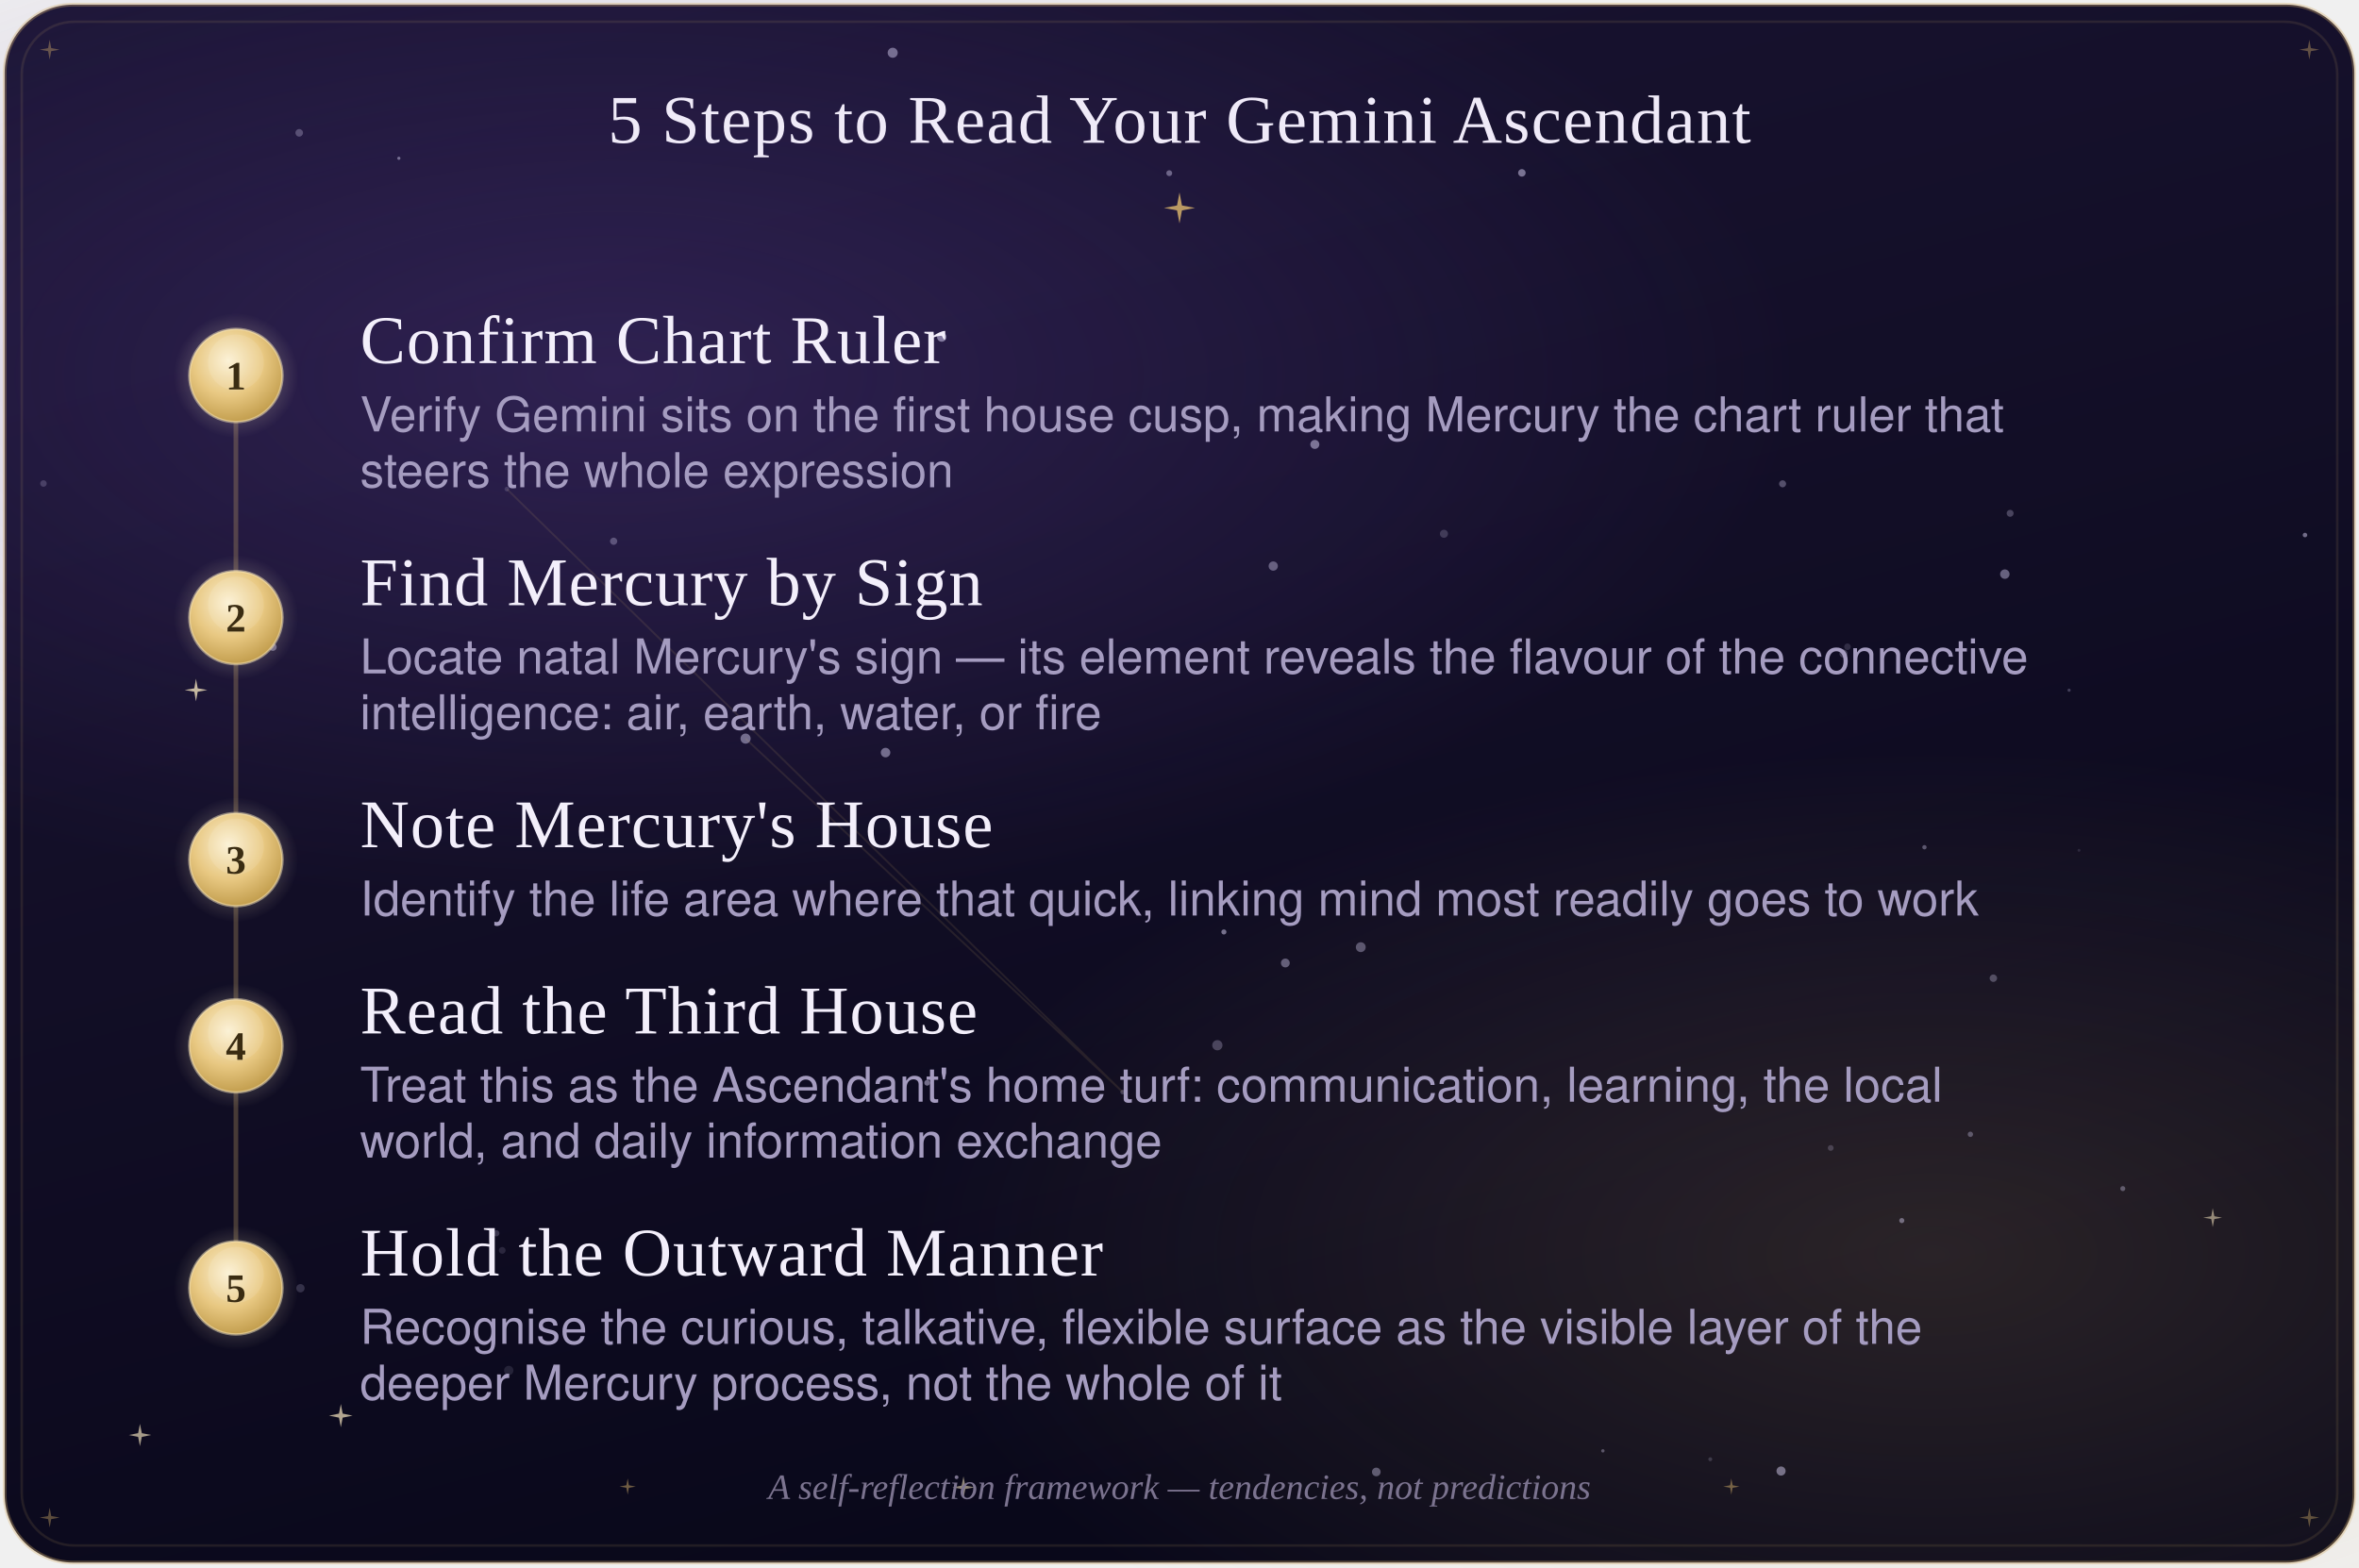
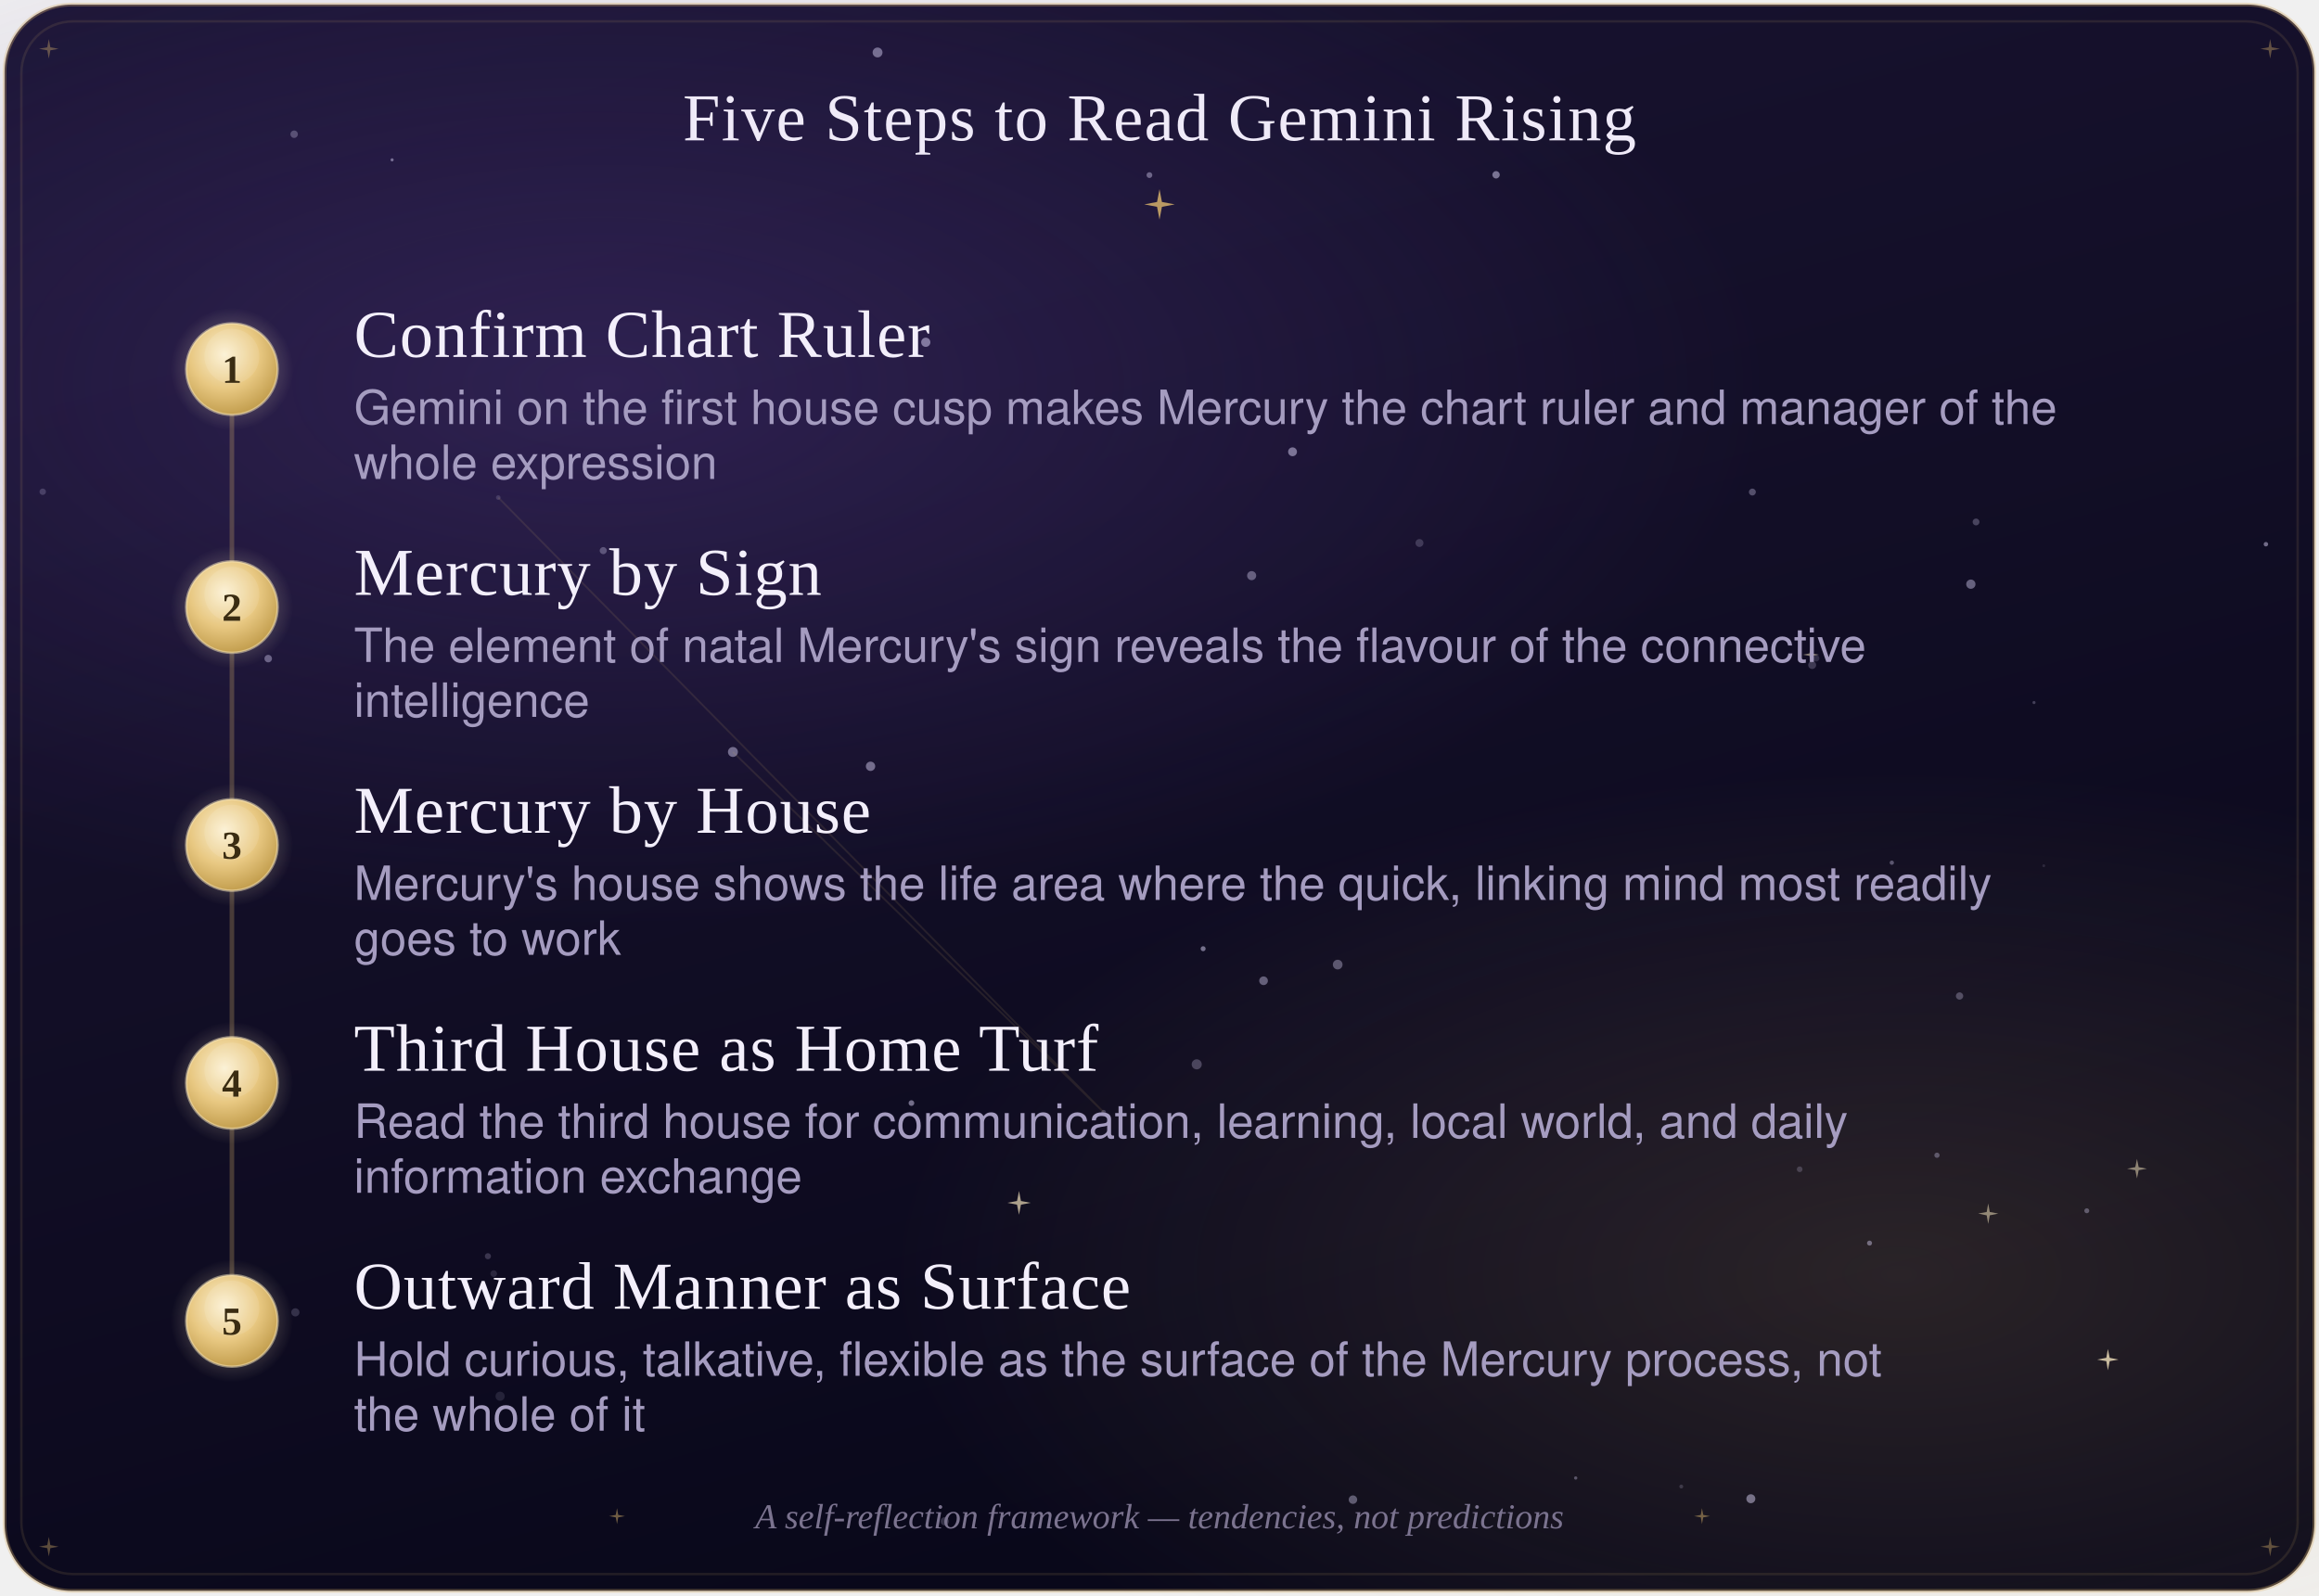
- <svg xmlns="http://www.w3.org/2000/svg" viewBox="0 0 760 505" role="img" aria-label="5 Steps to Read Your Gemini Ascendant">
+ <svg xmlns="http://www.w3.org/2000/svg" viewBox="0 0 760 523" role="img" aria-label="Five Steps to Read Gemini Rising">
  <defs>
    <linearGradient id="geminirising0en-panel" x1="0" y1="0" x2="0.4" y2="1">
      <stop offset="0" stop-color="#1a1433" />
      <stop offset="0.55" stop-color="#120e26" />
      <stop offset="1" stop-color="#09081a" />
    </linearGradient>
    <radialGradient id="geminirising0en-foil" cx="0.42" cy="0.34" r="0.75">
      <stop offset="0" stop-color="#fbf0d2" />
      <stop offset="0.5" stop-color="#e8c882" />
      <stop offset="1" stop-color="#b8923f" />
    </radialGradient>
    <radialGradient id="geminirising0en-glow" cx="0.5" cy="0.5" r="0.5">
      <stop offset="0" stop-color="#f6e6bf" />
      <stop offset="1" stop-color="#f6e6bf" stop-opacity="0" />
    </radialGradient>
    <radialGradient id="geminirising0en-neb1" cx="0.5" cy="0.5" r="0.5">
      <stop offset="0" stop-color="#6f4bb0" stop-opacity="0.28" />
      <stop offset="1" stop-color="#6f4bb0" stop-opacity="0" />
    </radialGradient>
    <radialGradient id="geminirising0en-neb2" cx="0.5" cy="0.5" r="0.5">
      <stop offset="0" stop-color="#d4af6a" stop-opacity="0.16" />
      <stop offset="1" stop-color="#d4af6a" stop-opacity="0" />
    </radialGradient>
    <linearGradient id="geminirising0en-rule" x1="0" y1="0" x2="1" y2="0">
      <stop offset="0" stop-color="#d4af6a" stop-opacity="0" />
      <stop offset="0.5" stop-color="#d4af6a" stop-opacity="0.6" />
      <stop offset="1" stop-color="#d4af6a" stop-opacity="0" />
    </linearGradient>
  </defs>
-   <rect x="1.5" y="1.5" width="757" height="502" rx="22" fill="url(#geminirising0en-panel)" />
-   <ellipse cx="198" cy="121" rx="380" ry="172" fill="url(#geminirising0en-neb1)" />
-   <ellipse cx="623" cy="404" rx="334" ry="162" fill="url(#geminirising0en-neb2)" />
-   <circle cx="589.8" cy="369.9" r="0.93" fill="#cfc8ea" opacity="0.23" />
-   <circle cx="87.9" cy="208.5" r="1.23" fill="#cfc8ea" opacity="0.43" />
-   <circle cx="742.6" cy="172.4" r="0.73" fill="#cfc8ea" opacity="0.51" />
-   <circle cx="669.8" cy="274.0" r="0.46" fill="#cfc8ea" opacity="0.14" />
-   <circle cx="410.2" cy="182.4" r="1.49" fill="#cfc8ea" opacity="0.42" />
-   <circle cx="642.2" cy="315.2" r="1.20" fill="#cfc8ea" opacity="0.32" />
-   <circle cx="612.7" cy="393.3" r="0.82" fill="#cfc8ea" opacity="0.46" />
-   <circle cx="438.4" cy="305.2" r="1.59" fill="#cfc8ea" opacity="0.38" />
-   <circle cx="96.8" cy="415.1" r="1.34" fill="#cfc8ea" opacity="0.20" />
-   <circle cx="161.8" cy="402.9" r="1.09" fill="#cfc8ea" opacity="0.15" />
-   <circle cx="128.5" cy="51.0" r="0.51" fill="#cfc8ea" opacity="0.49" />
-   <circle cx="666.6" cy="222.4" r="0.51" fill="#cfc8ea" opacity="0.27" />
-   <circle cx="303.4" cy="108.6" r="1.51" fill="#cfc8ea" opacity="0.54" />
-   <circle cx="593.9" cy="210.6" r="1.30" fill="#cfc8ea" opacity="0.24" />
-   <circle cx="574.3" cy="155.9" r="1.13" fill="#cfc8ea" opacity="0.35" />
-   <circle cx="285.3" cy="242.5" r="1.53" fill="#cfc8ea" opacity="0.50" />
-   <circle cx="96.4" cy="42.8" r="1.22" fill="#cfc8ea" opacity="0.31" />
-   <circle cx="573.8" cy="474.0" r="1.47" fill="#cfc8ea" opacity="0.51" />
-   <circle cx="163.9" cy="441.6" r="1.50" fill="#cfc8ea" opacity="0.13" />
-   <circle cx="197.7" cy="174.4" r="1.16" fill="#cfc8ea" opacity="0.33" />
-   <circle cx="683.9" cy="383.0" r="0.81" fill="#cfc8ea" opacity="0.37" />
-   <circle cx="551.0" cy="470.2" r="0.63" fill="#cfc8ea" opacity="0.20" />
-   <circle cx="595.2" cy="208.4" r="1.06" fill="#cfc8ea" opacity="0.17" />
-   <circle cx="287.6" cy="17.0" r="1.62" fill="#cfc8ea" opacity="0.49" />
-   <circle cx="298.7" cy="348.9" r="0.93" fill="#cfc8ea" opacity="0.52" />
-   <circle cx="490.3" cy="55.7" r="1.21" fill="#cfc8ea" opacity="0.53" />
-   <circle cx="163.3" cy="157.6" r="0.75" fill="#cfc8ea" opacity="0.18" />
-   <circle cx="392.2" cy="336.8" r="1.65" fill="#cfc8ea" opacity="0.29" />
-   <circle cx="159.9" cy="397.4" r="1.00" fill="#cfc8ea" opacity="0.23" />
-   <circle cx="647.6" cy="165.4" r="1.12" fill="#cfc8ea" opacity="0.29" />
-   <circle cx="443.4" cy="474.3" r="1.39" fill="#cfc8ea" opacity="0.41" />
-   <circle cx="376.7" cy="55.8" r="0.95" fill="#cfc8ea" opacity="0.44" />
-   <circle cx="414.1" cy="310.3" r="1.42" fill="#cfc8ea" opacity="0.43" />
-   <circle cx="645.9" cy="185.0" r="1.52" fill="#cfc8ea" opacity="0.45" />
-   <circle cx="14.0" cy="155.8" r="1.05" fill="#cfc8ea" opacity="0.23" />
-   <circle cx="516.4" cy="467.5" r="0.54" fill="#cfc8ea" opacity="0.36" />
-   <circle cx="465.2" cy="172.0" r="1.30" fill="#cfc8ea" opacity="0.22" />
-   <circle cx="361.7" cy="351.9" r="0.76" fill="#cfc8ea" opacity="0.25" />
-   <circle cx="394.3" cy="300.3" r="0.82" fill="#cfc8ea" opacity="0.53" />
-   <circle cx="634.8" cy="365.5" r="0.86" fill="#cfc8ea" opacity="0.35" />
-   <circle cx="620.0" cy="273.0" r="0.70" fill="#cfc8ea" opacity="0.38" />
-   <circle cx="423.6" cy="143.2" r="1.45" fill="#cfc8ea" opacity="0.53" />
-   <circle cx="240.2" cy="238.0" r="1.63" fill="#cfc8ea" opacity="0.49" />
-   <path d="M 310.4 475.7 L 311.0 478.7 L 314.0 479.255 L 311.0 479.8 L 310.4 482.8 L 309.8 479.8 L 306.8 479.255 L 309.8 478.7 Z" fill="#f6e6bf" opacity="0.562" />
-   <path d="M 109.816 452.4 L 110.4 455.5 L 113.6 456.152 L 110.4 456.8 L 109.816 459.9 L 109.2 456.8 L 106.0 456.152 L 109.2 455.5 Z" fill="#f6e6bf" opacity="0.707" />
-   <path d="M 712.886 389.3 L 713.4 391.9 L 715.9 392.357 L 713.4 392.8 L 712.886 395.4 L 712.4 392.8 L 709.8 392.357 L 712.4 391.9 Z" fill="#f6e6bf" opacity="0.545" />
-   <path d="M 45.084 458.8 L 45.7 461.8 L 48.7 462.395 L 45.7 463.0 L 45.084 466.0 L 44.5 463.0 L 41.5 462.395 L 44.5 461.8 Z" fill="#f6e6bf" opacity="0.657" />
-   <path d="M 63.135 218.7 L 63.7 221.8 L 66.8 222.331 L 63.7 222.9 L 63.135 226.0 L 62.6 222.9 L 59.5 222.331 L 62.6 221.8 Z" fill="#f6e6bf" opacity="0.775" />
-   <path d="M 163.3 157.6 L 361.7 351.9 L 240.2 238.0" fill="none" stroke="#d4af6a" stroke-width="0.6" opacity="0.12" />
-   <rect x="1.5" y="1.5" width="757" height="502" rx="22" fill="none" stroke="#d4af6a" stroke-opacity="0.34" stroke-width="1.2" />
-   <rect x="7" y="7" width="746" height="491" rx="17" fill="none" stroke="#d4af6a" stroke-opacity="0.12" stroke-width="0.8" />
+   <rect x="1.5" y="1.5" width="757" height="520" rx="22" fill="url(#geminirising0en-panel)" />
+   <ellipse cx="198" cy="126" rx="380" ry="178" fill="url(#geminirising0en-neb1)" />
+   <ellipse cx="623" cy="418" rx="334" ry="167" fill="url(#geminirising0en-neb2)" />
+   <circle cx="589.8" cy="383.3" r="0.93" fill="#cfc8ea" opacity="0.23" />
+   <circle cx="87.9" cy="215.9" r="1.23" fill="#cfc8ea" opacity="0.43" />
+   <circle cx="742.6" cy="178.4" r="0.73" fill="#cfc8ea" opacity="0.51" />
+   <circle cx="669.8" cy="283.8" r="0.46" fill="#cfc8ea" opacity="0.14" />
+   <circle cx="410.2" cy="188.7" r="1.49" fill="#cfc8ea" opacity="0.42" />
+   <circle cx="642.2" cy="326.5" r="1.20" fill="#cfc8ea" opacity="0.32" />
+   <circle cx="612.7" cy="407.5" r="0.82" fill="#cfc8ea" opacity="0.46" />
+   <circle cx="438.4" cy="316.2" r="1.59" fill="#cfc8ea" opacity="0.38" />
+   <circle cx="96.8" cy="430.2" r="1.34" fill="#cfc8ea" opacity="0.20" />
+   <circle cx="161.8" cy="417.5" r="1.09" fill="#cfc8ea" opacity="0.15" />
+   <circle cx="128.5" cy="52.4" r="0.51" fill="#cfc8ea" opacity="0.49" />
+   <circle cx="666.6" cy="230.3" r="0.51" fill="#cfc8ea" opacity="0.27" />
+   <circle cx="303.4" cy="112.2" r="1.51" fill="#cfc8ea" opacity="0.54" />
+   <circle cx="593.9" cy="218.0" r="1.30" fill="#cfc8ea" opacity="0.24" />
+   <circle cx="574.3" cy="161.3" r="1.13" fill="#cfc8ea" opacity="0.35" />
+   <circle cx="285.3" cy="251.2" r="1.53" fill="#cfc8ea" opacity="0.50" />
+   <circle cx="96.4" cy="44.0" r="1.22" fill="#cfc8ea" opacity="0.31" />
+   <circle cx="573.8" cy="491.3" r="1.47" fill="#cfc8ea" opacity="0.51" />
+   <circle cx="163.9" cy="457.7" r="1.50" fill="#cfc8ea" opacity="0.13" />
+   <circle cx="197.7" cy="180.5" r="1.16" fill="#cfc8ea" opacity="0.33" />
+   <circle cx="683.9" cy="396.9" r="0.81" fill="#cfc8ea" opacity="0.37" />
+   <circle cx="551.0" cy="487.3" r="0.63" fill="#cfc8ea" opacity="0.20" />
+   <circle cx="595.2" cy="215.8" r="1.06" fill="#cfc8ea" opacity="0.17" />
+   <circle cx="287.6" cy="17.2" r="1.62" fill="#cfc8ea" opacity="0.49" />
+   <circle cx="298.7" cy="361.6" r="0.93" fill="#cfc8ea" opacity="0.52" />
+   <circle cx="490.3" cy="57.3" r="1.21" fill="#cfc8ea" opacity="0.53" />
+   <circle cx="163.3" cy="163.1" r="0.75" fill="#cfc8ea" opacity="0.18" />
+   <circle cx="392.2" cy="348.9" r="1.65" fill="#cfc8ea" opacity="0.29" />
+   <circle cx="159.9" cy="411.8" r="1.00" fill="#cfc8ea" opacity="0.23" />
+   <circle cx="647.6" cy="171.1" r="1.12" fill="#cfc8ea" opacity="0.29" />
+   <circle cx="443.4" cy="491.6" r="1.39" fill="#cfc8ea" opacity="0.41" />
+   <circle cx="376.7" cy="57.4" r="0.95" fill="#cfc8ea" opacity="0.44" />
+   <circle cx="414.1" cy="321.5" r="1.42" fill="#cfc8ea" opacity="0.43" />
+   <circle cx="645.9" cy="191.5" r="1.52" fill="#cfc8ea" opacity="0.45" />
+   <circle cx="14.0" cy="161.2" r="1.05" fill="#cfc8ea" opacity="0.23" />
+   <circle cx="516.4" cy="484.5" r="0.54" fill="#cfc8ea" opacity="0.36" />
+   <circle cx="465.2" cy="178.0" r="1.30" fill="#cfc8ea" opacity="0.22" />
+   <circle cx="361.7" cy="364.6" r="0.76" fill="#cfc8ea" opacity="0.25" />
+   <circle cx="394.3" cy="311.0" r="0.82" fill="#cfc8ea" opacity="0.53" />
+   <circle cx="634.8" cy="378.7" r="0.86" fill="#cfc8ea" opacity="0.35" />
+   <circle cx="620.0" cy="282.8" r="0.70" fill="#cfc8ea" opacity="0.38" />
+   <circle cx="423.6" cy="148.1" r="1.45" fill="#cfc8ea" opacity="0.53" />
+   <circle cx="240.2" cy="246.5" r="1.63" fill="#cfc8ea" opacity="0.49" />
+   <circle cx="309.6" cy="498.7" r="1.35" fill="#cfc8ea" opacity="0.21" />
+   <path d="M 690.815 442.2 L 691.4 445.1 L 694.3 445.687 L 691.4 446.2 L 690.815 449.2 L 690.3 446.2 L 687.3 445.687 L 690.3 445.1 Z" fill="#f6e6bf" opacity="0.787" />
+   <path d="M 593.45 212.0 L 593.9 214.2 L 596.1 214.627 L 593.9 215.0 L 593.45 217.3 L 593.0 215.0 L 590.8 214.627 L 593.0 214.2 Z" fill="#f6e6bf" opacity="0.512" />
+   <path d="M 700.344 379.9 L 700.9 382.6 L 703.6 383.106 L 700.9 383.6 L 700.344 386.3 L 699.8 383.6 L 697.1 383.106 L 699.8 382.6 Z" fill="#f6e6bf" opacity="0.519" />
+   <path d="M 333.956 390.4 L 334.6 393.7 L 337.8 394.296 L 334.6 394.9 L 333.956 398.2 L 333.3 394.9 L 330.1 394.296 L 333.3 393.7 Z" fill="#f6e6bf" opacity="0.672" />
+   <path d="M 651.592 394.5 L 652.1 397.3 L 654.9 397.82 L 652.1 398.4 L 651.592 401.2 L 651.1 398.4 L 648.3 397.82 L 651.1 397.3 Z" fill="#f6e6bf" opacity="0.526" />
+   <path d="M 163.3 163.1 L 361.7 364.6 L 240.2 246.5" fill="none" stroke="#d4af6a" stroke-width="0.6" opacity="0.12" />
+   <rect x="1.5" y="1.5" width="757" height="520" rx="22" fill="none" stroke="#d4af6a" stroke-opacity="0.34" stroke-width="1.2" />
+   <rect x="7" y="7" width="746" height="509" rx="17" fill="none" stroke="#d4af6a" stroke-opacity="0.12" stroke-width="0.8" />
  <path d="M 16 12.8 L 16.5 15.5 L 19.2 16 L 16.5 16.5 L 16 19.2 L 15.5 16.5 L 12.8 16 L 15.5 15.5 Z" fill="#d4af6a" opacity="0.4" />
  <path d="M 744 12.8 L 744.5 15.5 L 747.2 16 L 744.5 16.5 L 744 19.2 L 743.5 16.5 L 740.8 16 L 743.5 15.5 Z" fill="#d4af6a" opacity="0.4" />
-   <path d="M 16 485.8 L 16.5 488.5 L 19.2 489 L 16.5 489.5 L 16 492.2 L 15.5 489.5 L 12.8 489 L 15.5 488.5 Z" fill="#d4af6a" opacity="0.4" />
-   <path d="M 744 485.8 L 744.5 488.5 L 747.2 489 L 744.5 489.5 L 744 492.2 L 743.5 489.5 L 740.8 489 L 743.5 488.5 Z" fill="#d4af6a" opacity="0.4" />
-   <text x="380" y="46" text-anchor="middle" font-family="Georgia, 'Times New Roman', serif" font-size="22" letter-spacing="0.4" fill="#efeaf8">5 Steps to Read Your Gemini Ascendant</text>
+   <path d="M 16 503.8 L 16.5 506.5 L 19.2 507 L 16.5 507.5 L 16 510.2 L 15.5 507.5 L 12.8 507 L 15.5 506.5 Z" fill="#d4af6a" opacity="0.4" />
+   <path d="M 744 503.8 L 744.5 506.5 L 747.2 507 L 744.5 507.5 L 744 510.2 L 743.5 507.5 L 740.8 507 L 743.5 506.5 Z" fill="#d4af6a" opacity="0.4" />
+   <text x="380" y="46" text-anchor="middle" font-family="Georgia, 'Times New Roman', serif" font-size="22" letter-spacing="0.4" fill="#efeaf8">Five Steps to Read Gemini Rising</text>
  <line x1="230" y1="67" x2="368" y2="67" stroke="url(#geminirising0en-rule)" stroke-width="1" />
  <line x1="392" y1="67" x2="530" y2="67" stroke="url(#geminirising0en-rule)" stroke-width="1" />
  <path d="M 380 62.0 L 380.8 66.2 L 385.0 67 L 380.8 67.8 L 380 72.0 L 379.2 67.8 L 375.0 67 L 379.2 66.2 Z" fill="#d4af6a" opacity="0.85" />
-   <line x1="76" y1="121" x2="76" y2="415" stroke="#d4af6a" stroke-opacity="0.28" stroke-width="1.5" />
+   <line x1="76" y1="121" x2="76" y2="433" stroke="#d4af6a" stroke-opacity="0.28" stroke-width="1.5" />
  <circle cx="76" cy="121" r="20.0" fill="url(#geminirising0en-glow)" opacity="0.5" />
  <circle cx="76" cy="121" r="15" fill="url(#geminirising0en-foil)" stroke="#f6e6bf" stroke-opacity="0.5" stroke-width="0.8" />
  <circle cx="76" cy="116.8" r="9.0" fill="#ffffff" opacity="0.10" />
  <text x="76" y="125.5" text-anchor="middle" font-family="Georgia, 'Times New Roman', serif" font-size="13" font-weight="700" fill="#3a2c12">1</text>
  <text x="116" y="117.0" font-family="Georgia, 'Times New Roman', serif" font-size="22" letter-spacing="0.3" fill="#f3effb">Confirm Chart Ruler</text>
-   <text x="116" y="139.0" font-family="Helvetica, Arial, sans-serif" font-size="15.5" fill="#a59cc0">Verify Gemini sits on the first house cusp, making Mercury the chart ruler that</text>
-   <text x="116" y="157.0" font-family="Helvetica, Arial, sans-serif" font-size="15.5" fill="#a59cc0">steers the whole expression</text>
+   <text x="116" y="139.0" font-family="Helvetica, Arial, sans-serif" font-size="15.5" fill="#a59cc0">Gemini on the first house cusp makes Mercury the chart ruler and manager of the</text>
+   <text x="116" y="157.0" font-family="Helvetica, Arial, sans-serif" font-size="15.5" fill="#a59cc0">whole expression</text>
  <circle cx="76" cy="199" r="20.0" fill="url(#geminirising0en-glow)" opacity="0.5" />
  <circle cx="76" cy="199" r="15" fill="url(#geminirising0en-foil)" stroke="#f6e6bf" stroke-opacity="0.5" stroke-width="0.8" />
  <circle cx="76" cy="194.8" r="9.0" fill="#ffffff" opacity="0.10" />
  <text x="76" y="203.5" text-anchor="middle" font-family="Georgia, 'Times New Roman', serif" font-size="13" font-weight="700" fill="#3a2c12">2</text>
-   <text x="116" y="195.0" font-family="Georgia, 'Times New Roman', serif" font-size="22" letter-spacing="0.3" fill="#f3effb">Find Mercury by Sign</text>
-   <text x="116" y="217.0" font-family="Helvetica, Arial, sans-serif" font-size="15.5" fill="#a59cc0">Locate natal Mercury's sign — its element reveals the flavour of the connective</text>
-   <text x="116" y="235.0" font-family="Helvetica, Arial, sans-serif" font-size="15.5" fill="#a59cc0">intelligence: air, earth, water, or fire</text>
+   <text x="116" y="195.0" font-family="Georgia, 'Times New Roman', serif" font-size="22" letter-spacing="0.3" fill="#f3effb">Mercury by Sign</text>
+   <text x="116" y="217.0" font-family="Helvetica, Arial, sans-serif" font-size="15.5" fill="#a59cc0">The element of natal Mercury's sign reveals the flavour of the connective</text>
+   <text x="116" y="235.0" font-family="Helvetica, Arial, sans-serif" font-size="15.5" fill="#a59cc0">intelligence</text>
  <circle cx="76" cy="277" r="20.0" fill="url(#geminirising0en-glow)" opacity="0.5" />
  <circle cx="76" cy="277" r="15" fill="url(#geminirising0en-foil)" stroke="#f6e6bf" stroke-opacity="0.5" stroke-width="0.8" />
  <circle cx="76" cy="272.8" r="9.0" fill="#ffffff" opacity="0.10" />
  <text x="76" y="281.5" text-anchor="middle" font-family="Georgia, 'Times New Roman', serif" font-size="13" font-weight="700" fill="#3a2c12">3</text>
-   <text x="116" y="273.0" font-family="Georgia, 'Times New Roman', serif" font-size="22" letter-spacing="0.3" fill="#f3effb">Note Mercury's House</text>
-   <text x="116" y="295.0" font-family="Helvetica, Arial, sans-serif" font-size="15.5" fill="#a59cc0">Identify the life area where that quick, linking mind most readily goes to work</text>
-   <circle cx="76" cy="337" r="20.0" fill="url(#geminirising0en-glow)" opacity="0.5" />
-   <circle cx="76" cy="337" r="15" fill="url(#geminirising0en-foil)" stroke="#f6e6bf" stroke-opacity="0.5" stroke-width="0.8" />
-   <circle cx="76" cy="332.8" r="9.0" fill="#ffffff" opacity="0.10" />
-   <text x="76" y="341.5" text-anchor="middle" font-family="Georgia, 'Times New Roman', serif" font-size="13" font-weight="700" fill="#3a2c12">4</text>
-   <text x="116" y="333.0" font-family="Georgia, 'Times New Roman', serif" font-size="22" letter-spacing="0.3" fill="#f3effb">Read the Third House</text>
-   <text x="116" y="355.0" font-family="Helvetica, Arial, sans-serif" font-size="15.5" fill="#a59cc0">Treat this as the Ascendant's home turf: communication, learning, the local</text>
-   <text x="116" y="373.0" font-family="Helvetica, Arial, sans-serif" font-size="15.5" fill="#a59cc0">world, and daily information exchange</text>
-   <circle cx="76" cy="415" r="20.0" fill="url(#geminirising0en-glow)" opacity="0.5" />
-   <circle cx="76" cy="415" r="15" fill="url(#geminirising0en-foil)" stroke="#f6e6bf" stroke-opacity="0.5" stroke-width="0.8" />
-   <circle cx="76" cy="410.8" r="9.0" fill="#ffffff" opacity="0.10" />
-   <text x="76" y="419.5" text-anchor="middle" font-family="Georgia, 'Times New Roman', serif" font-size="13" font-weight="700" fill="#3a2c12">5</text>
-   <text x="116" y="411.0" font-family="Georgia, 'Times New Roman', serif" font-size="22" letter-spacing="0.3" fill="#f3effb">Hold the Outward Manner</text>
-   <text x="116" y="433.0" font-family="Helvetica, Arial, sans-serif" font-size="15.5" fill="#a59cc0">Recognise the curious, talkative, flexible surface as the visible layer of the</text>
-   <text x="116" y="451.0" font-family="Helvetica, Arial, sans-serif" font-size="15.5" fill="#a59cc0">deeper Mercury process, not the whole of it</text>
-   <path d="M 202.227 476.4 L 202.6 478.6 L 204.8 479 L 202.6 479.4 L 202.227 481.6 L 201.8 479.4 L 199.6 479 L 201.8 478.6 Z" fill="#d4af6a" opacity="0.5" />
-   <text x="380" y="483" text-anchor="middle" font-family="Georgia, 'Times New Roman', serif" font-style="italic" font-size="11.5" fill="#7b738f">A self-reflection framework — tendencies, not predictions</text>
-   <path d="M 557.773 476.4 L 558.2 478.6 L 560.4 479 L 558.2 479.4 L 557.773 481.6 L 557.4 479.4 L 555.2 479 L 557.4 478.6 Z" fill="#d4af6a" opacity="0.5" />
+   <text x="116" y="273.0" font-family="Georgia, 'Times New Roman', serif" font-size="22" letter-spacing="0.3" fill="#f3effb">Mercury by House</text>
+   <text x="116" y="295.0" font-family="Helvetica, Arial, sans-serif" font-size="15.5" fill="#a59cc0">Mercury's house shows the life area where the quick, linking mind most readily</text>
+   <text x="116" y="313.0" font-family="Helvetica, Arial, sans-serif" font-size="15.5" fill="#a59cc0">goes to work</text>
+   <circle cx="76" cy="355" r="20.0" fill="url(#geminirising0en-glow)" opacity="0.5" />
+   <circle cx="76" cy="355" r="15" fill="url(#geminirising0en-foil)" stroke="#f6e6bf" stroke-opacity="0.5" stroke-width="0.8" />
+   <circle cx="76" cy="350.8" r="9.0" fill="#ffffff" opacity="0.10" />
+   <text x="76" y="359.5" text-anchor="middle" font-family="Georgia, 'Times New Roman', serif" font-size="13" font-weight="700" fill="#3a2c12">4</text>
+   <text x="116" y="351.0" font-family="Georgia, 'Times New Roman', serif" font-size="22" letter-spacing="0.3" fill="#f3effb">Third House as Home Turf</text>
+   <text x="116" y="373.0" font-family="Helvetica, Arial, sans-serif" font-size="15.5" fill="#a59cc0">Read the third house for communication, learning, local world, and daily</text>
+   <text x="116" y="391.0" font-family="Helvetica, Arial, sans-serif" font-size="15.5" fill="#a59cc0">information exchange</text>
+   <circle cx="76" cy="433" r="20.0" fill="url(#geminirising0en-glow)" opacity="0.5" />
+   <circle cx="76" cy="433" r="15" fill="url(#geminirising0en-foil)" stroke="#f6e6bf" stroke-opacity="0.5" stroke-width="0.8" />
+   <circle cx="76" cy="428.8" r="9.0" fill="#ffffff" opacity="0.10" />
+   <text x="76" y="437.5" text-anchor="middle" font-family="Georgia, 'Times New Roman', serif" font-size="13" font-weight="700" fill="#3a2c12">5</text>
+   <text x="116" y="429.0" font-family="Georgia, 'Times New Roman', serif" font-size="22" letter-spacing="0.3" fill="#f3effb">Outward Manner as Surface</text>
+   <text x="116" y="451.0" font-family="Helvetica, Arial, sans-serif" font-size="15.5" fill="#a59cc0">Hold curious, talkative, flexible as the surface of the Mercury process, not</text>
+   <text x="116" y="469.0" font-family="Helvetica, Arial, sans-serif" font-size="15.5" fill="#a59cc0">the whole of it</text>
+   <path d="M 202.227 494.4 L 202.6 496.6 L 204.8 497 L 202.6 497.4 L 202.227 499.6 L 201.8 497.4 L 199.6 497 L 201.8 496.6 Z" fill="#d4af6a" opacity="0.5" />
+   <text x="380" y="501" text-anchor="middle" font-family="Georgia, 'Times New Roman', serif" font-style="italic" font-size="11.5" fill="#7b738f">A self-reflection framework — tendencies, not predictions</text>
+   <path d="M 557.773 494.4 L 558.2 496.6 L 560.4 497 L 558.2 497.4 L 557.773 499.6 L 557.4 497.4 L 555.2 497 L 557.4 496.6 Z" fill="#d4af6a" opacity="0.5" />
</svg>
